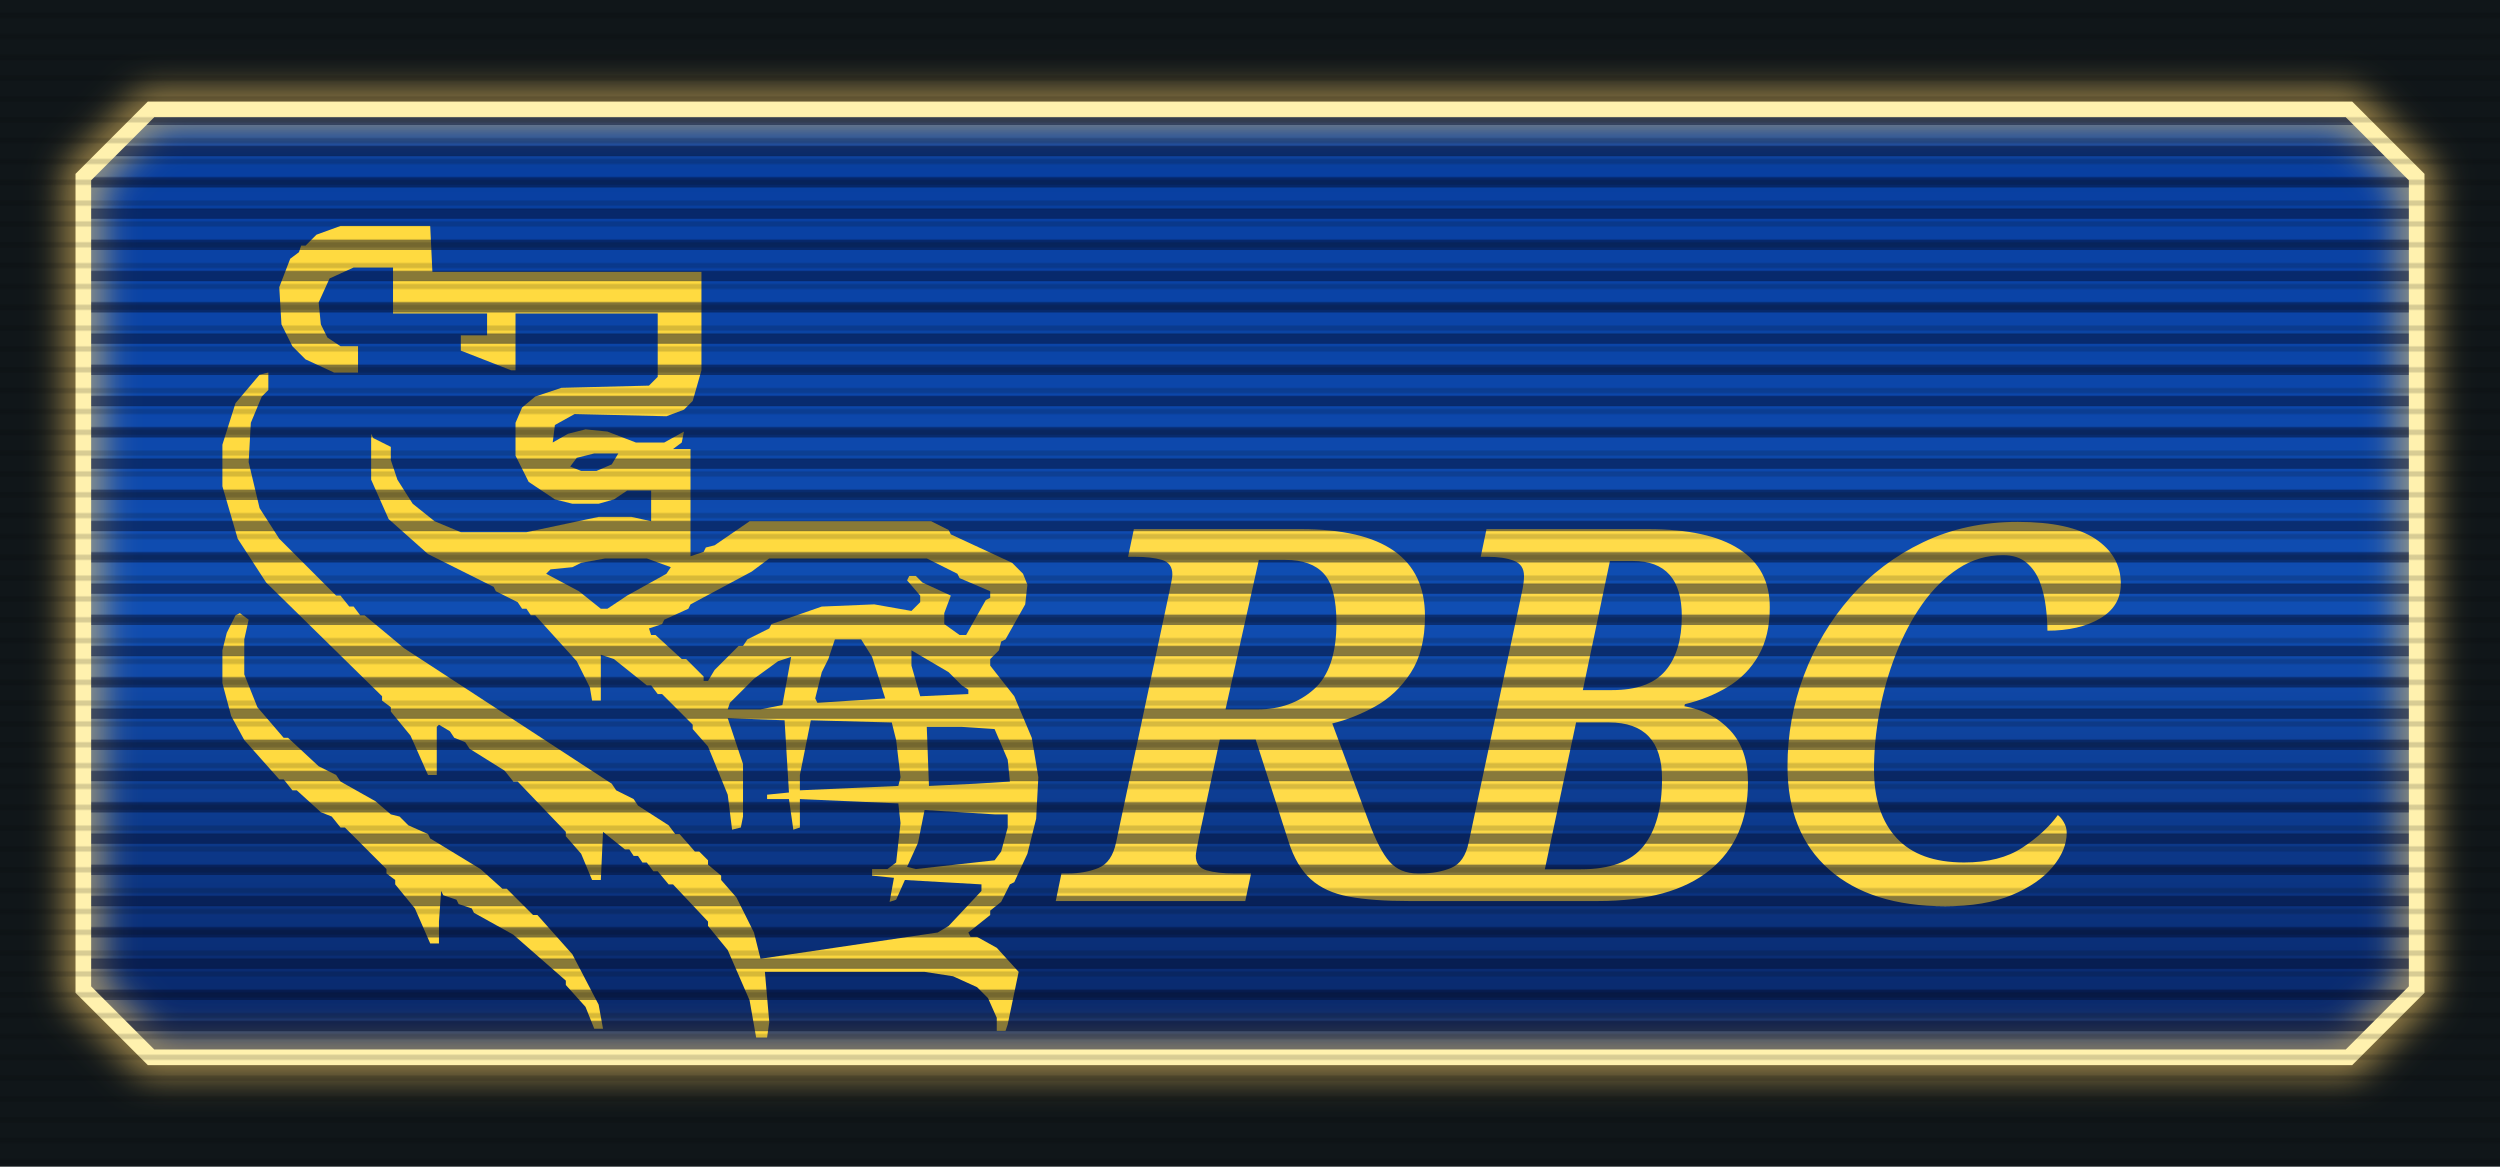
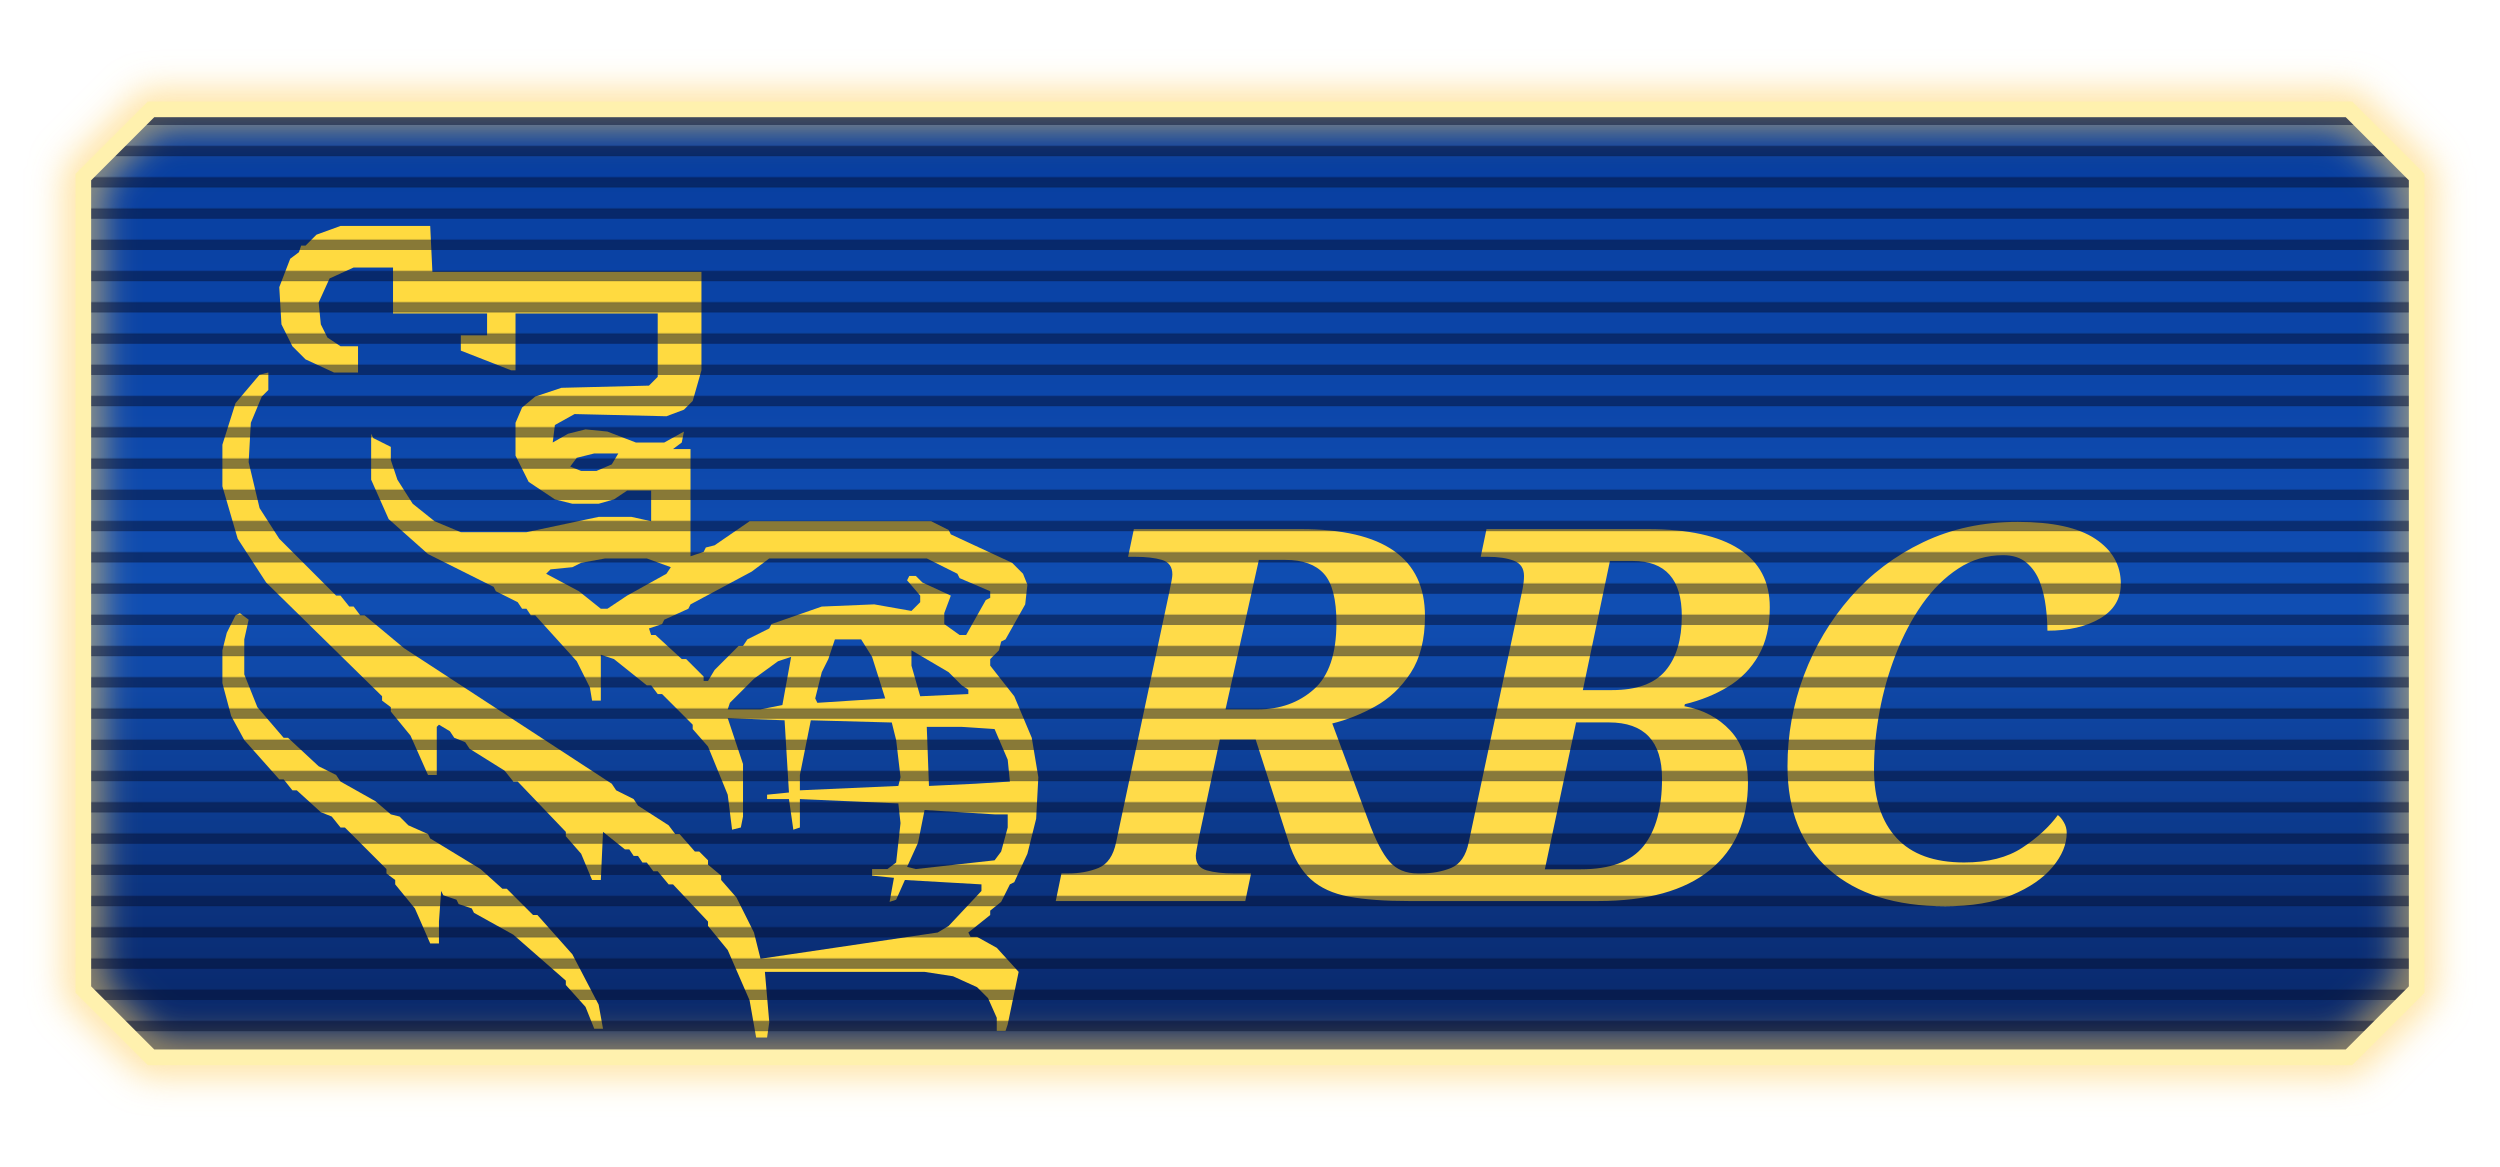
<svg xmlns="http://www.w3.org/2000/svg" viewBox="0 0 480 224" role="img" aria-labelledby="title">
  <style>text{font-family:Arial,sans-serif}.label{font:700 15px monospace;letter-spacing:1px}</style>
-   <defs>
-     <pattern id="scanlines" width="4" height="4" patternUnits="userSpaceOnUse">
-       <path d="M0 3h4" stroke="#090b0c" stroke-opacity=".16" />
-     </pattern>
-   </defs>
-   <rect width="480" height="224" fill="#101619" />
  <defs>
    <linearGradient id="blue-screen" x2="0" y2="1">
      <stop stop-color="#073d9e" />
      <stop offset=".53" stop-color="#104eb3" />
      <stop offset="1" stop-color="#082463" />
    </linearGradient>
    <pattern id="display-lines" width="4" height="6" patternUnits="userSpaceOnUse">
      <path d="M0 5h4" stroke="#050e2d" stroke-opacity=".63" stroke-width="2" />
    </pattern>
    <filter id="halo" x="-20%" y="-20%" width="140%" height="140%">
      <feGaussianBlur stdDeviation="3.4" />
    </filter>
    <clipPath id="screen-shape">
      <path d="M29 21H451l13 13v156l-13 13H29l-13-13V34Z" />
    </clipPath>
  </defs>
  <g id="display-frame">
    <path d="M29 21H451l13 13v156l-13 13H29l-13-13V34Z" fill="url(#blue-screen)" />
    <path d="M29 21H451l13 13v156l-13 13H29l-13-13V34Z" fill="none" stroke="#ffd269" stroke-width="7" opacity=".66" filter="url(#halo)" />
  </g>
  <g id="lion-and-globe" fill="#ffda40" transform="translate(28 27) scale(.42)">
    <path fill-rule="evenodd" d="M133,268L133,290L129,290L121,272L112,261L112,259L108,256L108,254L55,202L42,182L35,158L35,139L41,120L52,107L56,106L56,114L53,117L48,129L47,147L52,168L61,182L87,208L89,208L93,213L95,213L98,217L100,217L118,232L213,294L215,297L223,301L225,304L239,313L242,317L244,317L251,325L253,325L257,329L257,331L263,336L263,338L270,346L278,362L281,374L362,362L367,359L382,343L382,340L347,338L343,347L340,348L342,337L332,336L332,333L339,333L343,330L345,312L344,303L299,301L299,314L296,315L294,301L284,301L284,299L294,298L292,265L266,264L273,285L273,309L272,314L268,315L266,299L257,277L250,269L250,267L236,253L234,253L231,249L229,249L214,237L208,235L208,256L204,256L203,250L197,238L178,217L176,217L174,214L172,214L170,211L160,206L159,204L129,189L111,173L103,155L103,134L104,136L112,140L112,146L115,155L122,166L132,174L144,179L174,179L207,172L222,172L231,174L231,160L220,160L214,164L207,166L195,166L187,164L175,156L169,144L169,129L172,122L178,117L190,113L230,112L234,108L234,79L169,79L169,105L167,105L144,96L144,89L156,89L156,79L113,79L113,58L95,58L84,63L79,74L80,84L83,90L89,94L97,94L97,106L86,106L73,100L67,94L62,84L61,67L66,54L70,51L71,48L73,48L78,43L89,39L130,39L131,60L254,60L254,105L250,119L246,123L238,126L196,125L187,130L186,138L193,134L201,132L211,133L224,138L237,138L246,133L245,138L241,141L249,141L249,190L255,188L256,186L260,185L276,174L359,174L367,178L368,180L396,193L401,198L403,203L402,212L393,228L391,229L390,233L386,237L386,240L397,254L405,273L408,291L407,310L403,326L397,339L395,340L391,348L386,352L386,354L376,362L377,364L380,364L389,369L399,380L394,404L393,407L389,407L389,401L385,392L380,387L369,382L356,380L283,380L285,403L284,410L279,410L276,393L266,370L257,359L257,357L241,340L239,340L234,334L232,334L229,330L227,330L225,327L223,327L221,324L219,324L209,316L208,338L204,338L199,326L192,318L192,316L170,293L168,293L164,288L148,278L146,275L141,273L139,270L134,267ZM299,290L299,297L344,295L345,291L343,274L341,266L304,265ZM134,357L134,367L130,367L123,351L114,340L114,338L110,335L110,333L91,314L89,314L85,309L80,307L69,297L67,297L63,292L61,292L45,274L39,263L35,248L35,233L37,225L41,217L43,216L47,219L45,228L45,244L51,259L63,273L65,273L79,286L87,290L89,293L105,302L112,308L116,309L120,313L129,317L130,319L153,333L163,342L165,342L177,354L179,354L195,372L207,395L209,406L205,406L201,396L192,386L192,384L168,363L150,353L149,351L143,349L142,347L136,345L135,343ZM199,193L195,195L185,196L183,198L198,206L208,214L211,214L220,208L238,198L240,195L229,191L210,191ZM363,194L357,191L285,191L277,197L249,212L248,214L237,219L236,221L230,223L231,226L233,226L245,237L247,237L255,245L255,247L257,247L260,242L271,231L273,231L275,228L285,223L286,221L309,213L333,212L350,215L354,211L354,208L348,201L349,199L352,199L355,202L368,208L365,216L365,221L372,226L375,226L384,210L386,209L386,206L372,200L371,198ZM205,143L197,145L194,149L199,151L206,151L213,148L216,143ZM338,255L332,236L327,228L315,228L312,237L309,243L306,255L307,257ZM278,246L267,257L266,260L281,260L291,258L295,236L289,238ZM350,240L354,254L376,253L376,251L373,249L367,243L350,233ZM388,308L356,306L353,321L348,332L352,333L388,329L391,325L394,314L394,308ZM373,268L357,268L358,295L379,294L395,293L394,283L388,269Z" />
  </g>
  <g id="wordmark">
    <text x="205" y="173" fill="#ffdb49" style="font-family:Georgia,serif" font-size="100" font-weight="bold" font-style="italic" letter-spacing="-3" textLength="238" lengthAdjust="spacingAndGlyphs">RBC</text>
  </g>
  <rect width="480" height="224" clip-path="url(#screen-shape)" fill="url(#display-lines)" opacity=".75" />
  <path d="M29 21H451l13 13v156l-13 13H29l-13-13V34Z" fill="none" stroke="#fff1ae" stroke-width="3" />
-   <rect width="480" height="224" fill="url(#scanlines)" pointer-events="none" />
</svg>
